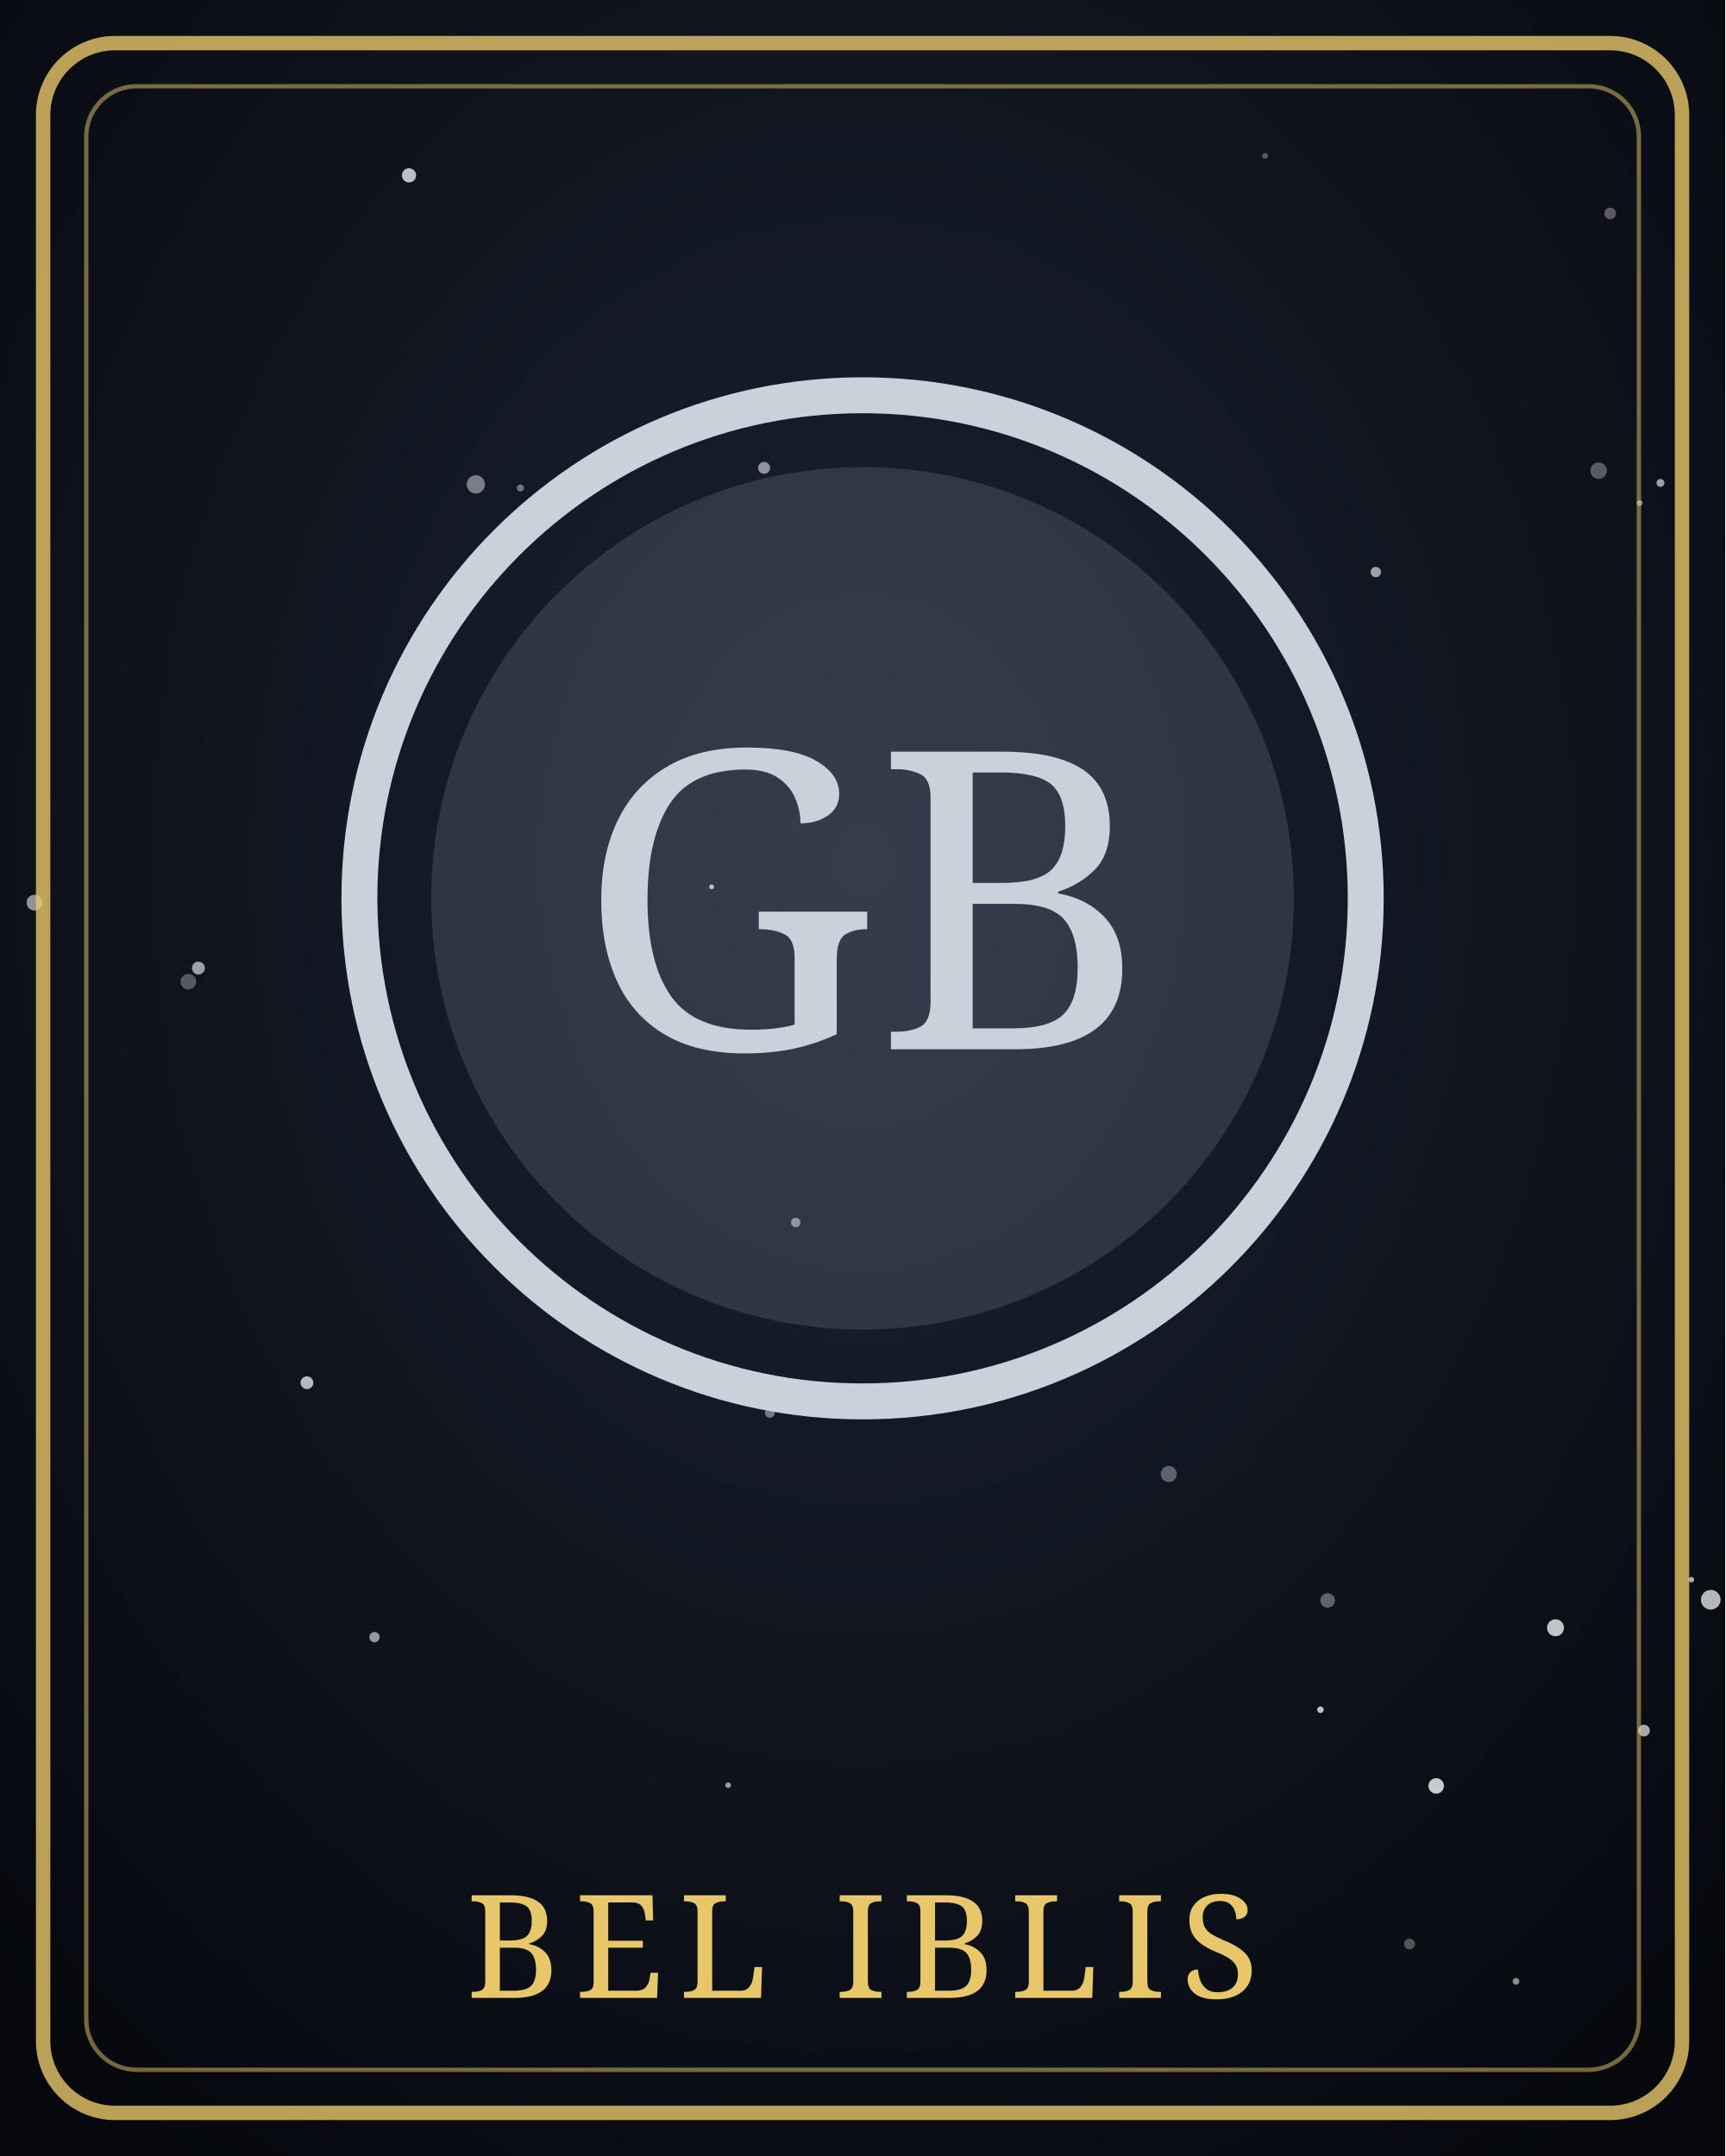
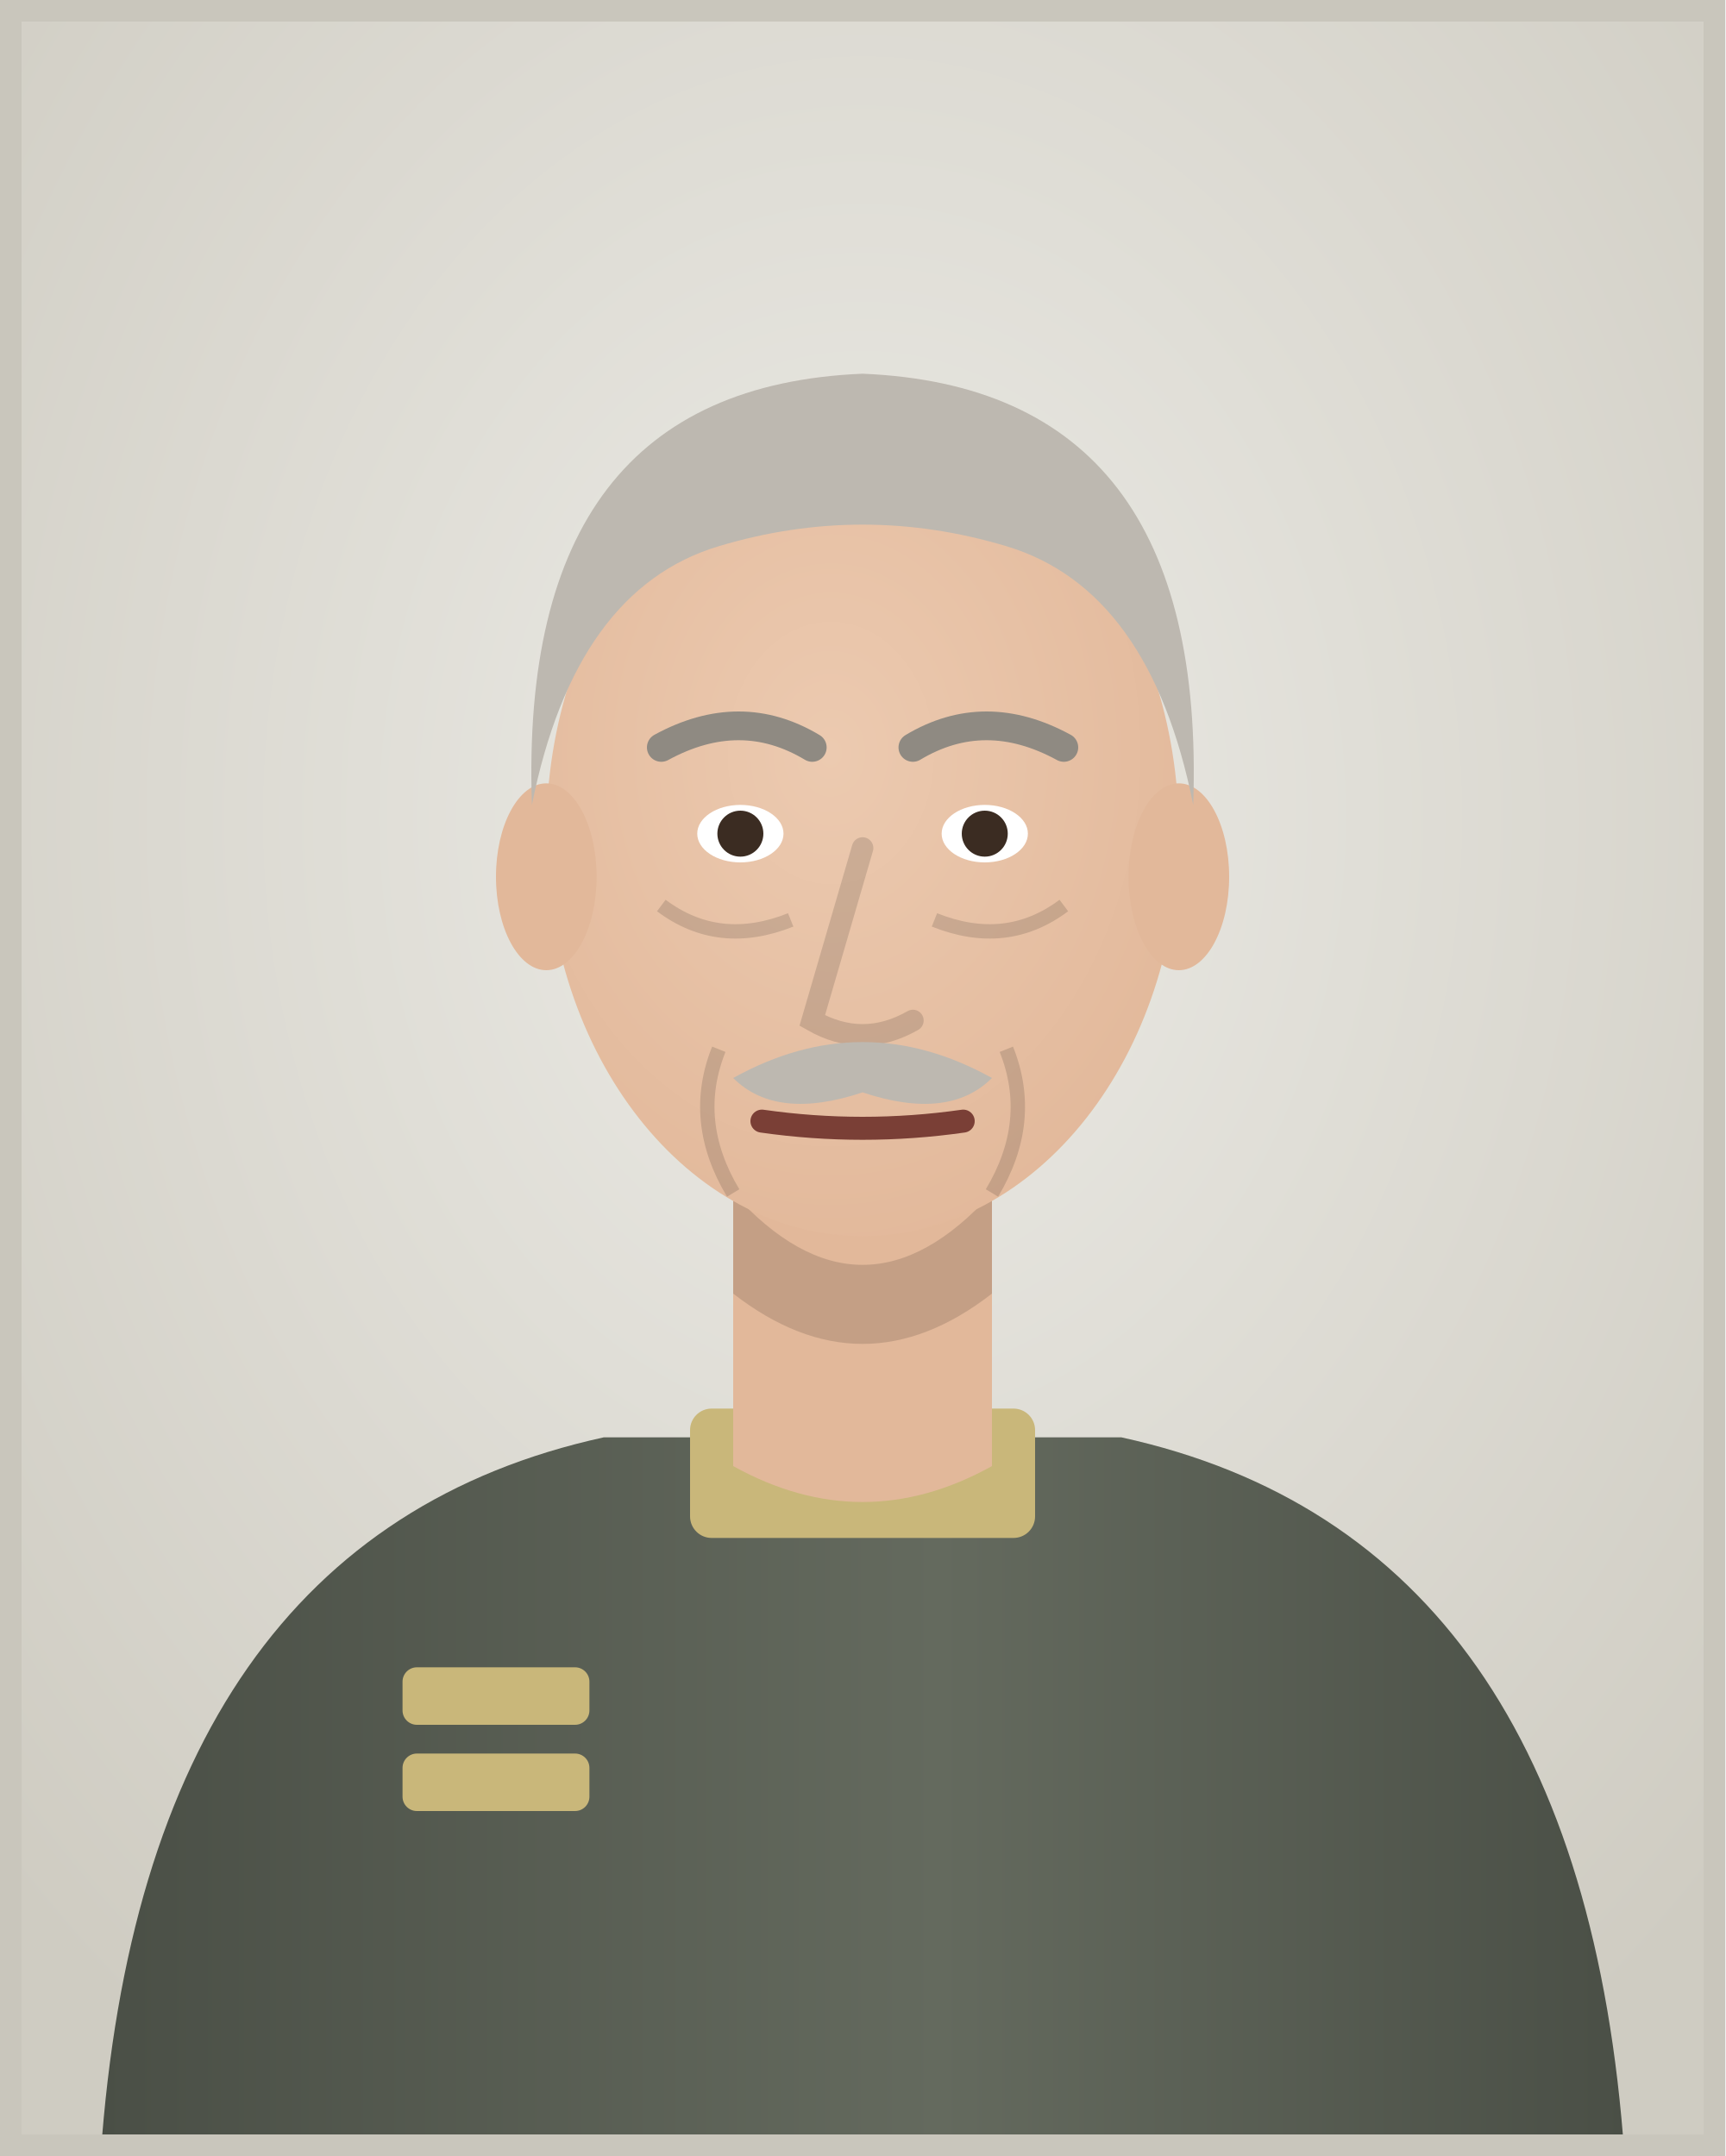
<svg xmlns="http://www.w3.org/2000/svg" viewBox="0 0 240 300" width="240" height="300">
  <defs>
-     <radialGradient id="g" cx="50%" cy="40%" r="75%">
-       <stop offset="0" stop-color="#1b2333" />
-       <stop offset="1" stop-color="#05070c" />
+     <radialGradient id="bg" cx="50%" cy="38%" r="70%">
+       <stop offset="0" stop-color="#ecebe6" />
+       <stop offset="1" stop-color="#cfccc2" />
    </radialGradient>
-     <radialGradient id="glow" cx="50%" cy="50%" r="50%">
-       <stop offset="0" stop-color="#fff" stop-opacity="0.9" />
-       <stop offset="1" stop-color="#fff" stop-opacity="0" />
+     <linearGradient id="robe" x1="0" x2="1">
+       <stop offset="0" stop-color="#4a4f46" />
+       <stop offset="0.55" stop-color="#646a5e" />
+       <stop offset="1" stop-color="#4a4f46" />
+     </linearGradient>
+     <radialGradient id="face" cx="45%" cy="40%" r="65%">
+       <stop offset="0" stop-color="#eccab0" />
+       <stop offset="1" stop-color="#e2b89a" />
    </radialGradient>
  </defs>
-   <rect width="240" height="300" fill="url(#g)" />
-   <circle cx="183.7" cy="237.9" r="0.45" fill="#fff" opacity="0.74" />
-   <circle cx="199.8" cy="248.5" r="1.08" fill="#fff" opacity="0.78" />
-   <circle cx="196.1" cy="270.5" r="0.76" fill="#fff" opacity="0.29" />
-   <circle cx="238.0" cy="222.6" r="1.37" fill="#fff" opacity="0.70" />
-   <circle cx="235.3" cy="219.8" r="0.39" fill="#fff" opacity="0.66" />
-   <circle cx="101.3" cy="248.4" r="0.39" fill="#fff" opacity="0.57" />
-   <circle cx="56.9" cy="24.4" r="0.99" fill="#fff" opacity="0.73" />
-   <circle cx="27.6" cy="134.7" r="0.90" fill="#fff" opacity="0.59" />
-   <circle cx="224.0" cy="29.7" r="0.81" fill="#fff" opacity="0.32" />
-   <circle cx="184.7" cy="222.7" r="1.01" fill="#fff" opacity="0.34" />
-   <circle cx="110.7" cy="170.1" r="0.66" fill="#fff" opacity="0.49" />
-   <circle cx="42.7" cy="192.4" r="0.89" fill="#fff" opacity="0.70" />
-   <circle cx="107.1" cy="196.6" r="0.68" fill="#fff" opacity="0.42" />
-   <circle cx="191.4" cy="79.6" r="0.72" fill="#fff" opacity="0.59" />
-   <circle cx="216.4" cy="226.5" r="1.18" fill="#fff" opacity="0.75" />
-   <circle cx="106.3" cy="65.1" r="0.83" fill="#fff" opacity="0.53" />
-   <circle cx="228.7" cy="240.8" r="0.82" fill="#fff" opacity="0.64" />
-   <circle cx="162.6" cy="205.1" r="1.12" fill="#fff" opacity="0.33" />
-   <circle cx="4.8" cy="125.6" r="1.10" fill="#fff" opacity="0.54" />
-   <circle cx="231.0" cy="67.2" r="0.55" fill="#fff" opacity="0.60" />
-   <circle cx="52.1" cy="227.8" r="0.72" fill="#fff" opacity="0.56" />
-   <circle cx="167.5" cy="175.6" r="0.51" fill="#fff" opacity="0.27" />
-   <circle cx="176.0" cy="21.7" r="0.41" fill="#fff" opacity="0.29" />
-   <circle cx="222.4" cy="65.5" r="1.15" fill="#fff" opacity="0.31" />
-   <circle cx="228.1" cy="70.0" r="0.41" fill="#fff" opacity="0.50" />
-   <circle cx="26.2" cy="136.6" r="1.09" fill="#fff" opacity="0.29" />
-   <circle cx="72.4" cy="67.9" r="0.49" fill="#fff" opacity="0.40" />
-   <circle cx="210.9" cy="275.7" r="0.47" fill="#fff" opacity="0.53" />
-   <circle cx="99.0" cy="123.4" r="0.33" fill="#fff" opacity="0.72" />
-   <circle cx="66.2" cy="67.4" r="1.27" fill="#fff" opacity="0.44" />
-   <circle cx="120" cy="125" r="70" fill="none" stroke="#c9d1db" stroke-width="5" />
-   <circle cx="120" cy="125" r="60" fill="#c9d1db" opacity="0.15" />
-   <text x="120" y="146" text-anchor="middle" font-family="Georgia, serif" font-size="58" fill="#c9d1db">GB</text>
-   <rect x="6" y="6" width="228" height="288" rx="10" fill="none" stroke="#e8c76a" stroke-width="2" opacity="0.8" />
-   <rect x="12" y="12" width="216" height="276" rx="7" fill="none" stroke="#e8c76a" stroke-width="0.6" opacity="0.5" />
-   <text x="120.0" y="278" text-anchor="middle" font-family="Georgia, serif" font-size="20" letter-spacing="2" fill="#e8c76a">BEL IBLIS</text>
+   <rect width="240" height="300" fill="url(#bg)" />
+   <path d="M14 300 Q20 214 84 200 L156 200 Q220 214 226 300 Z" fill="url(#robe)" />
+   <rect x="96" y="196" width="48" height="18" rx="3" fill="#c9b77a" />
+   <rect x="56" y="232" width="26" height="8" rx="2" fill="#c9b77a" />
+   <rect x="56" y="244" width="26" height="8" rx="2" fill="#c9b77a" />
+   <path d="M102 160 L102 204 Q120 214 138 204 L138 160 Z" fill="#e2b89a" />
+   <path d="M102 166 Q120 186 138 166 L138 180 Q120 194 102 180 Z" fill="#00000022" />
+   <ellipse cx="120" cy="116" rx="44" ry="56" fill="url(#face)" />
+   <ellipse cx="76" cy="122" rx="7" ry="13" fill="#e2b89a" />
+   <ellipse cx="164" cy="122" rx="7" ry="13" fill="#e2b89a" />
+   <path d="M92 104 Q103 98 113 104" fill="none" stroke="#8f8a82" stroke-width="4" stroke-linecap="round" />
+   <path d="M127 104 Q137 98 148 104" fill="none" stroke="#8f8a82" stroke-width="4" stroke-linecap="round" />
+   <ellipse cx="103" cy="116" rx="6" ry="4" fill="#fff" />
+   <circle cx="103" cy="116" r="3.2" fill="#3b2c22" />
+   <ellipse cx="137" cy="116" rx="6" ry="4" fill="#fff" />
+   <circle cx="137" cy="116" r="3.2" fill="#3b2c22" />
+   <path d="M120 118 L113 142 Q120 146 127 142" fill="none" stroke="#00000022" stroke-width="3" stroke-linecap="round" />
+   <path d="M106 156 Q120 158 134 156" fill="none" stroke="#7a3f36" stroke-width="3.2" stroke-linecap="round" />
+   <path d="M92 126 Q100 132 110 128 M130 128 Q140 132 148 126" fill="none" stroke="#00000022" stroke-width="2" />
+   <path d="M100 146 Q96 156 102 166 M140 146 Q144 156 138 166" fill="none" stroke="#00000022" stroke-width="2" />
+   <path d="M102 150 Q120 140 138 150 Q132 156 120 152 Q108 156 102 150 Z" fill="#bdb8b0" />
+   <path d="M74 112 Q72 54 120 52 Q168 54 166 112 Q160 82 140 76 Q120 70 100 76 Q80 82 74 112 Z" fill="#bdb8b0" />
+   <rect x="1.5" y="1.5" width="237" height="297" fill="none" stroke="#c9c6bc" stroke-width="3" />
</svg>
